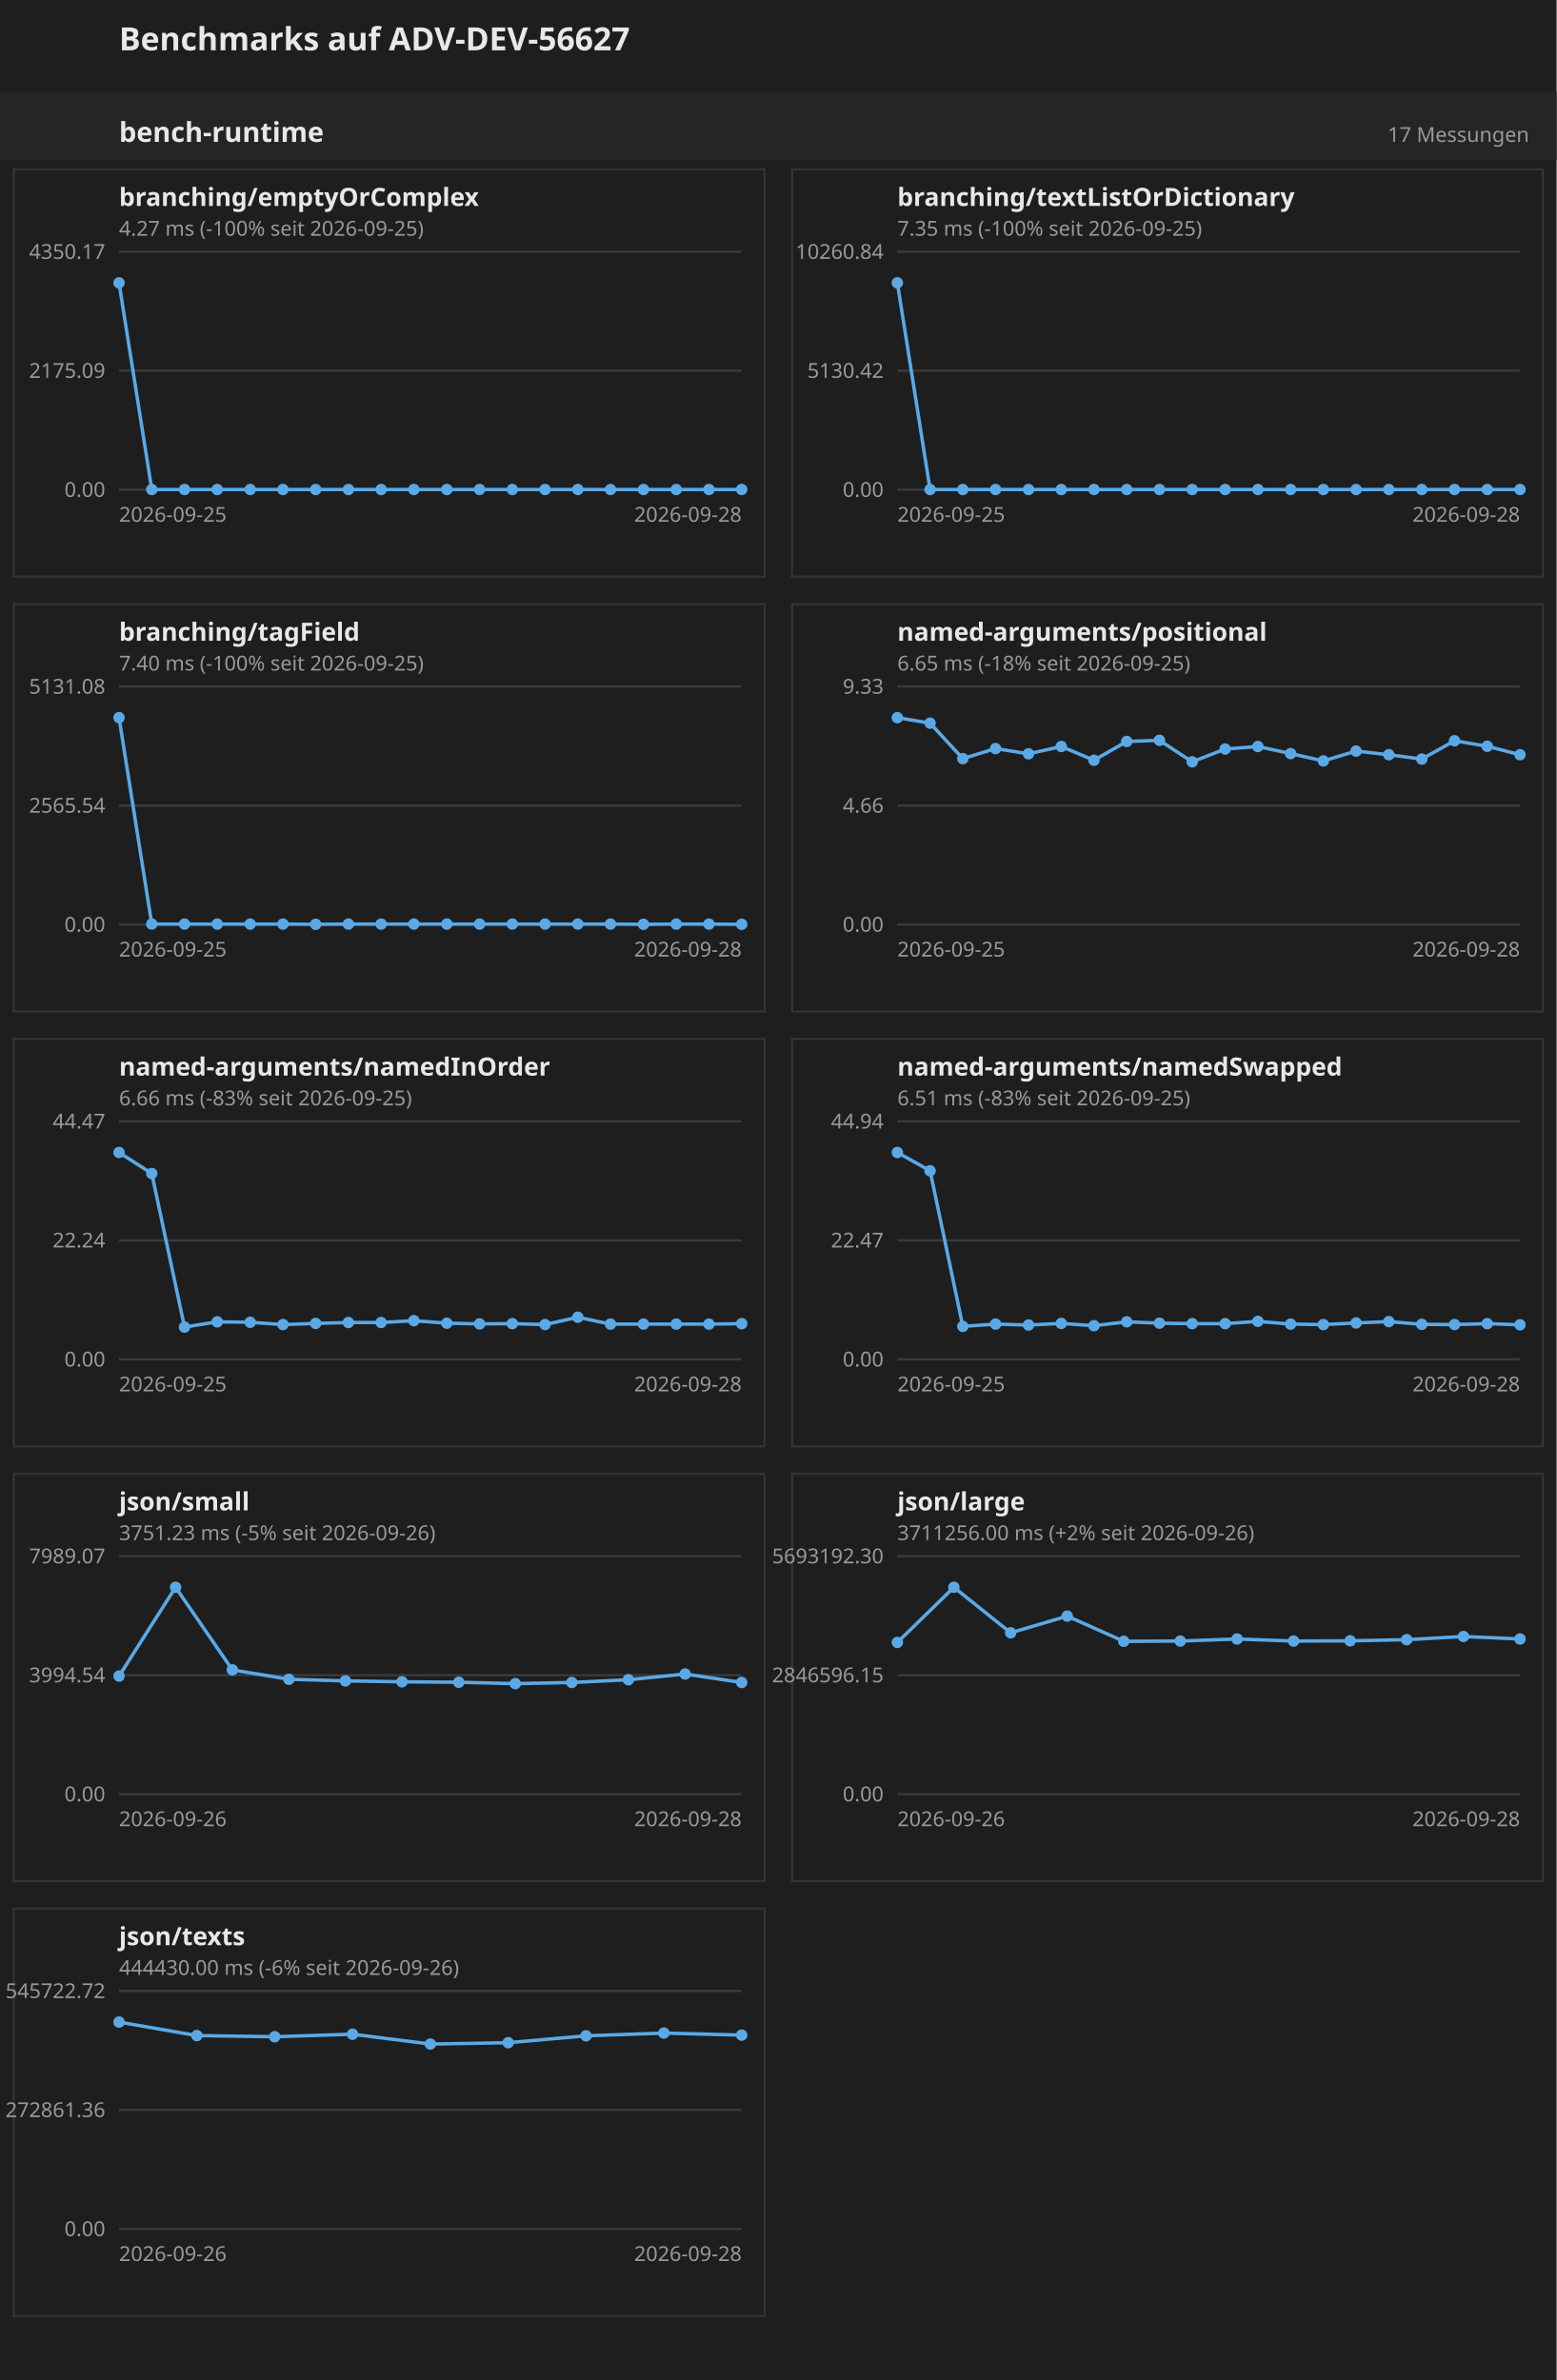
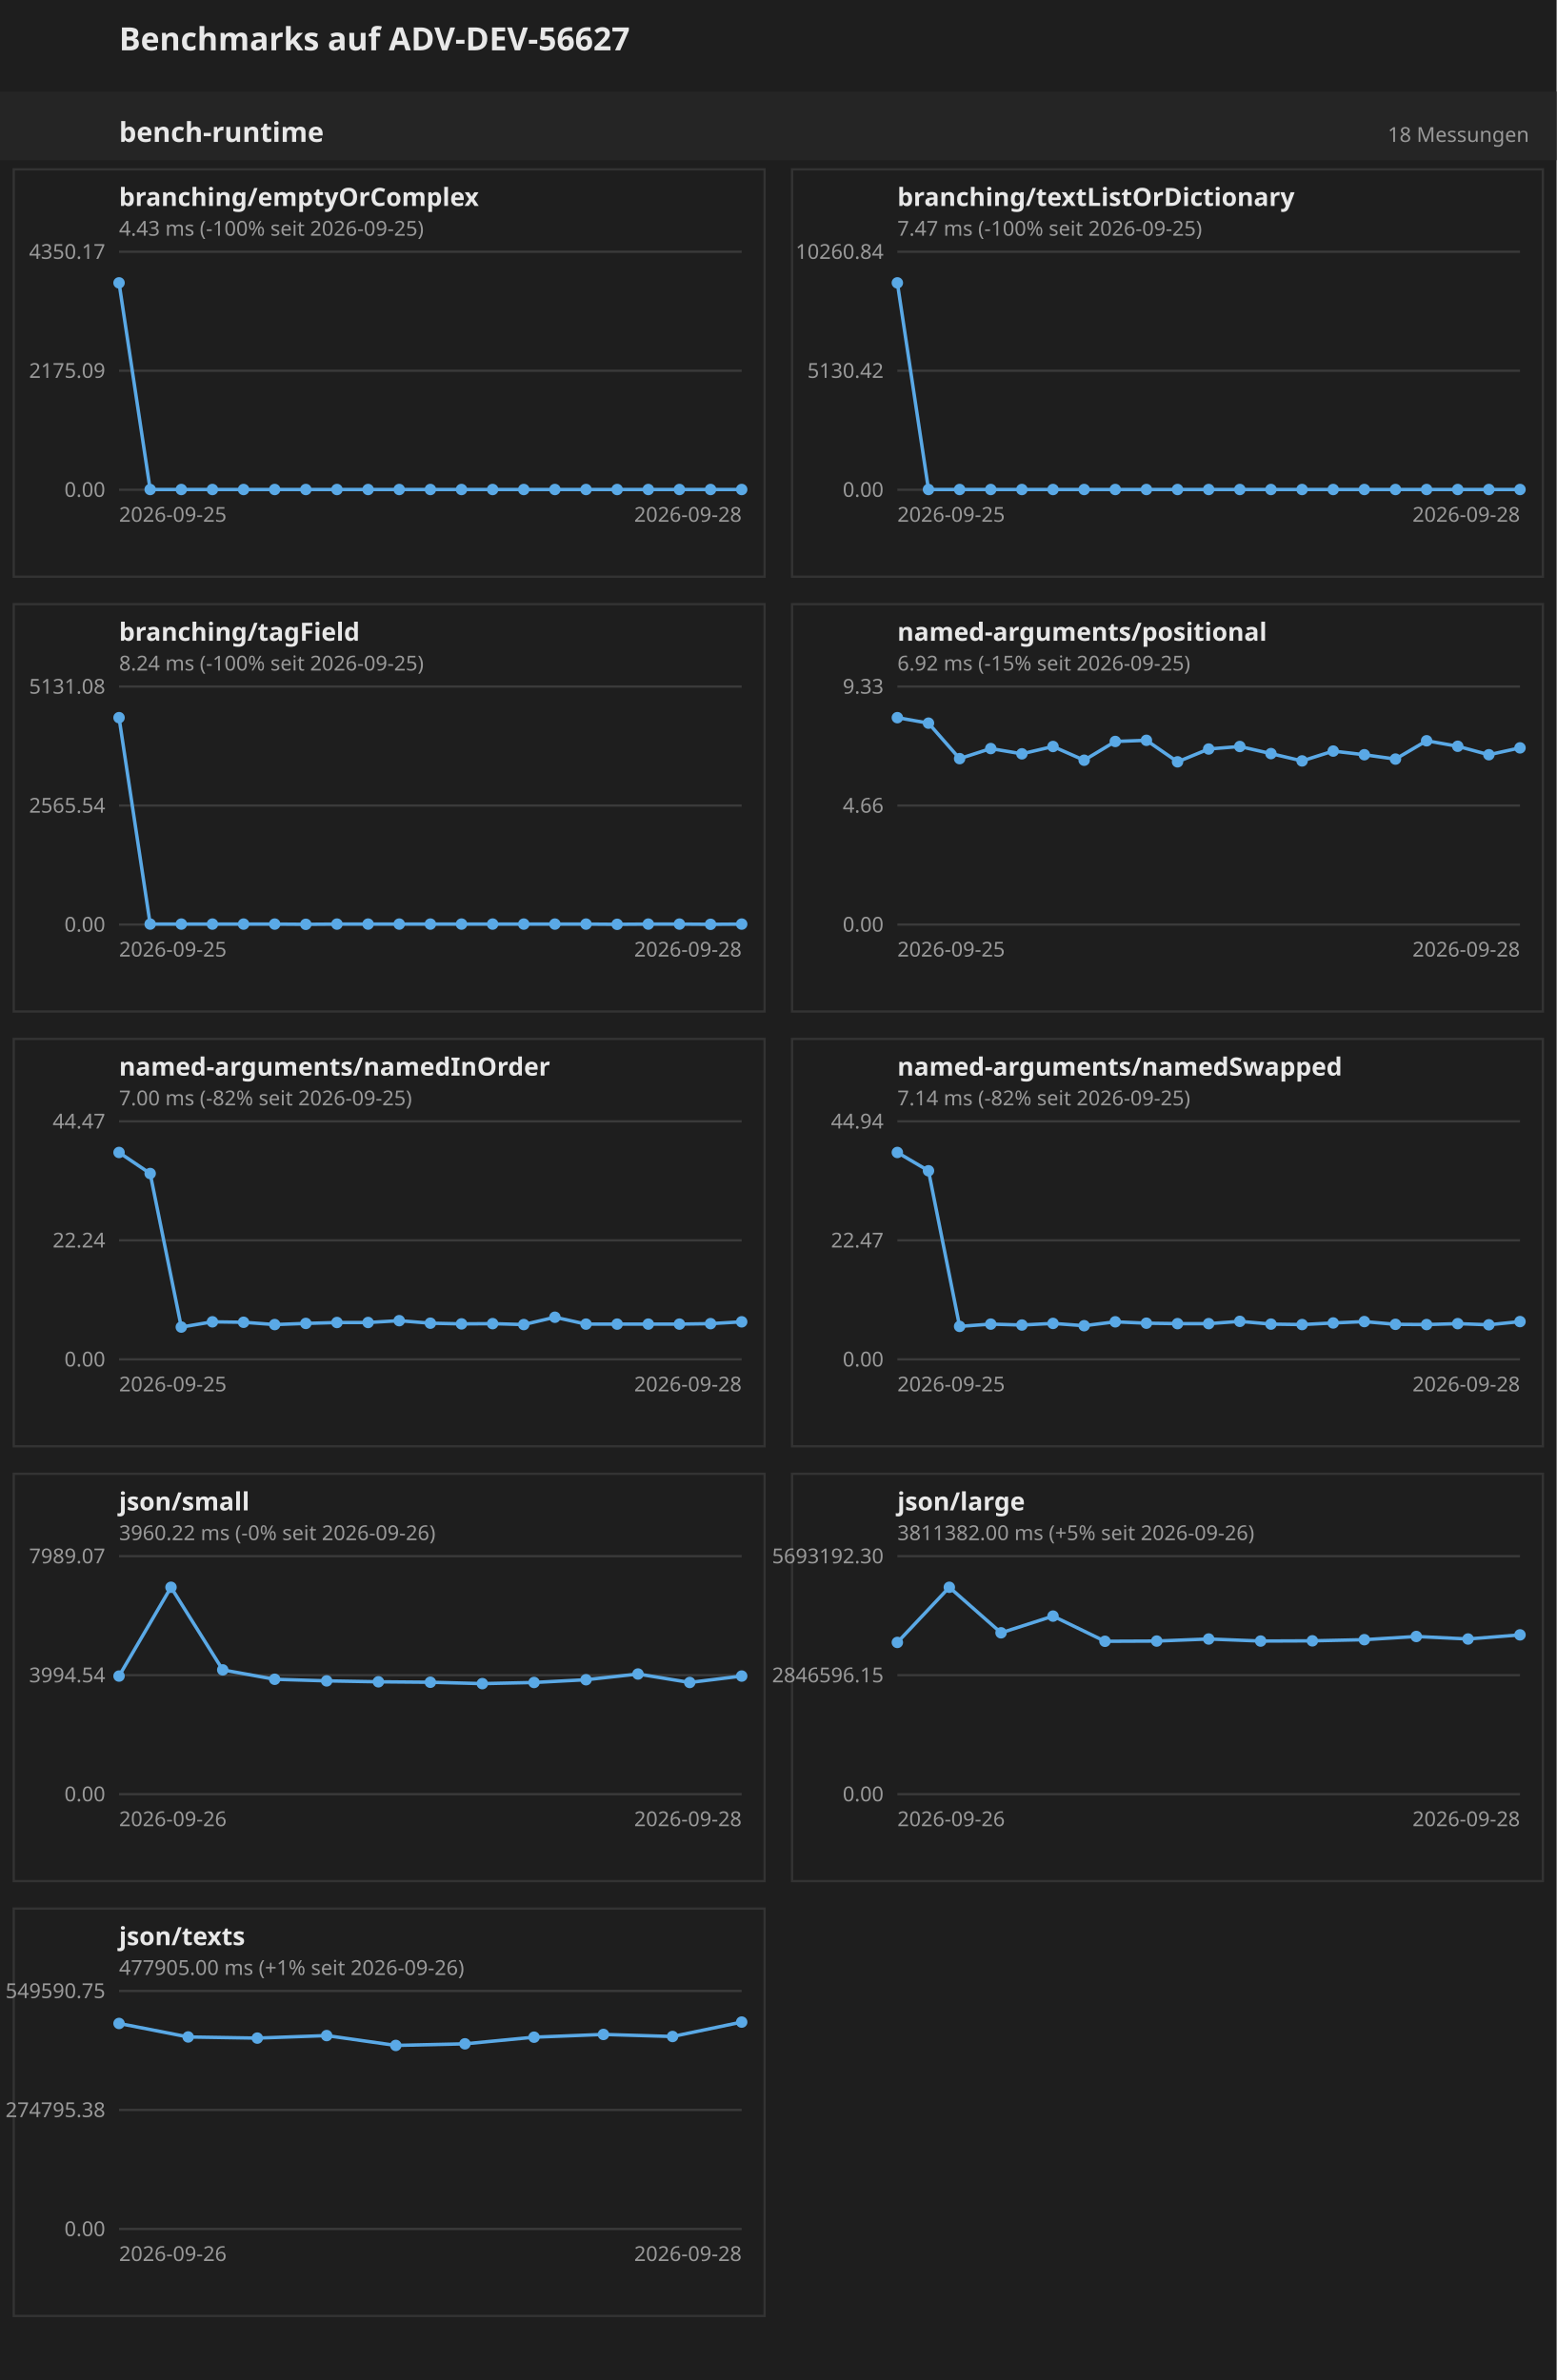
<svg xmlns="http://www.w3.org/2000/svg" width="680" height="1040" font-family="sans-serif">
  <rect width="680" height="1040" fill="#1e1e1e" />
  <text x="52" y="22" font-size="14" font-weight="bold" fill="#e8e8e8">Benchmarks auf ADV-DEV-56627</text>
  <g transform="translate(0 40)">
    <rect x="0" y="0" width="680" height="30" fill="#252525" />
    <text x="52" y="22" font-size="12" font-weight="bold" fill="#e8e8e8">bench-runtime</text>
-     <text x="668" y="22" text-anchor="end" font-size="9" fill="#999">17 Messungen</text>
+     <text x="668" y="22" text-anchor="end" font-size="9" fill="#999">18 Messungen</text>
    <g transform="translate(0 30)">
      <g transform="translate(0 0)">
        <rect x="6" y="4" width="328" height="178" fill="none" stroke="#333" />
        <text x="52" y="20" font-size="11" font-weight="bold" fill="#e8e8e8">branching/emptyOrComplex</text>
-         <text x="52" y="33" font-size="9" fill="#999">4.27 ms (-100% seit 2026-09-25)</text>
+         <text x="52" y="33" font-size="9" fill="#999">4.43 ms (-100% seit 2026-09-25)</text>
        <line x1="52" y1="144.0" x2="324" y2="144.0" stroke="#3a3a3a" />
        <text x="46" y="144.0" text-anchor="end" dominant-baseline="middle" font-size="9" fill="#999">0.00</text>
        <line x1="52" y1="92.0" x2="324" y2="92.0" stroke="#3a3a3a" />
        <text x="46" y="92.0" text-anchor="end" dominant-baseline="middle" font-size="9" fill="#999">2175.09</text>
        <line x1="52" y1="40.0" x2="324" y2="40.0" stroke="#3a3a3a" />
        <text x="46" y="40.0" text-anchor="end" dominant-baseline="middle" font-size="9" fill="#999">4350.17</text>
        <text x="52" y="158" font-size="9" fill="#999">2026-09-25</text>
        <text x="324" y="158" text-anchor="end" font-size="9" fill="#999">2026-09-28</text>
-         <polyline fill="none" stroke="#5aa9e6" stroke-width="1.5" points="52.0,53.6 66.3,143.9 80.6,143.9 94.9,143.9 109.3,143.9 123.6,143.9 137.9,143.9 152.2,143.9 166.5,143.9 180.8,143.9 195.2,143.9 209.5,143.9 223.8,143.9 238.1,143.9 252.4,143.9 266.7,143.9 281.1,143.9 295.4,143.9 309.7,143.9 324.0,143.9" />
-         <circle cx="52.0" cy="53.6" r="2.5" fill="#5aa9e6" />
-         <circle cx="66.3" cy="143.9" r="2.5" fill="#5aa9e6" />
-         <circle cx="80.6" cy="143.9" r="2.5" fill="#5aa9e6" />
-         <circle cx="94.9" cy="143.9" r="2.5" fill="#5aa9e6" />
-         <circle cx="109.3" cy="143.9" r="2.5" fill="#5aa9e6" />
-         <circle cx="123.6" cy="143.9" r="2.5" fill="#5aa9e6" />
-         <circle cx="137.9" cy="143.9" r="2.5" fill="#5aa9e6" />
-         <circle cx="152.2" cy="143.9" r="2.5" fill="#5aa9e6" />
-         <circle cx="166.5" cy="143.9" r="2.5" fill="#5aa9e6" />
-         <circle cx="180.8" cy="143.9" r="2.5" fill="#5aa9e6" />
-         <circle cx="195.2" cy="143.9" r="2.5" fill="#5aa9e6" />
-         <circle cx="209.5" cy="143.9" r="2.5" fill="#5aa9e6" />
-         <circle cx="223.8" cy="143.9" r="2.5" fill="#5aa9e6" />
-         <circle cx="238.1" cy="143.9" r="2.5" fill="#5aa9e6" />
-         <circle cx="252.4" cy="143.9" r="2.5" fill="#5aa9e6" />
-         <circle cx="266.7" cy="143.9" r="2.5" fill="#5aa9e6" />
-         <circle cx="281.1" cy="143.9" r="2.5" fill="#5aa9e6" />
-         <circle cx="295.4" cy="143.9" r="2.5" fill="#5aa9e6" />
-         <circle cx="309.7" cy="143.9" r="2.5" fill="#5aa9e6" />
+         <polyline fill="none" stroke="#5aa9e6" stroke-width="1.5" points="52.0,53.6 65.6,143.9 79.2,143.9 92.8,143.9 106.4,143.9 120.0,143.9 133.6,143.9 147.2,143.9 160.8,143.9 174.4,143.9 188.0,143.9 201.6,143.9 215.2,143.9 228.8,143.9 242.4,143.9 256.0,143.9 269.6,143.9 283.2,143.9 296.8,143.9 310.4,143.9 324.0,143.9" />
+         <circle cx="52.0" cy="53.6" r="2.5" fill="#5aa9e6" />
+         <circle cx="65.6" cy="143.9" r="2.5" fill="#5aa9e6" />
+         <circle cx="79.2" cy="143.9" r="2.5" fill="#5aa9e6" />
+         <circle cx="92.8" cy="143.9" r="2.5" fill="#5aa9e6" />
+         <circle cx="106.4" cy="143.9" r="2.5" fill="#5aa9e6" />
+         <circle cx="120.0" cy="143.9" r="2.5" fill="#5aa9e6" />
+         <circle cx="133.6" cy="143.9" r="2.5" fill="#5aa9e6" />
+         <circle cx="147.2" cy="143.9" r="2.5" fill="#5aa9e6" />
+         <circle cx="160.8" cy="143.9" r="2.5" fill="#5aa9e6" />
+         <circle cx="174.4" cy="143.9" r="2.5" fill="#5aa9e6" />
+         <circle cx="188.0" cy="143.9" r="2.5" fill="#5aa9e6" />
+         <circle cx="201.6" cy="143.9" r="2.5" fill="#5aa9e6" />
+         <circle cx="215.2" cy="143.9" r="2.5" fill="#5aa9e6" />
+         <circle cx="228.8" cy="143.9" r="2.5" fill="#5aa9e6" />
+         <circle cx="242.4" cy="143.9" r="2.5" fill="#5aa9e6" />
+         <circle cx="256.0" cy="143.9" r="2.5" fill="#5aa9e6" />
+         <circle cx="269.6" cy="143.9" r="2.5" fill="#5aa9e6" />
+         <circle cx="283.2" cy="143.9" r="2.5" fill="#5aa9e6" />
+         <circle cx="296.8" cy="143.9" r="2.5" fill="#5aa9e6" />
+         <circle cx="310.4" cy="143.9" r="2.5" fill="#5aa9e6" />
        <circle cx="324.0" cy="143.9" r="2.5" fill="#5aa9e6" />
      </g>
      <g transform="translate(340 0)">
        <rect x="6" y="4" width="328" height="178" fill="none" stroke="#333" />
        <text x="52" y="20" font-size="11" font-weight="bold" fill="#e8e8e8">branching/textListOrDictionary</text>
-         <text x="52" y="33" font-size="9" fill="#999">7.35 ms (-100% seit 2026-09-25)</text>
+         <text x="52" y="33" font-size="9" fill="#999">7.47 ms (-100% seit 2026-09-25)</text>
        <line x1="52" y1="144.0" x2="324" y2="144.0" stroke="#3a3a3a" />
        <text x="46" y="144.0" text-anchor="end" dominant-baseline="middle" font-size="9" fill="#999">0.00</text>
        <line x1="52" y1="92.0" x2="324" y2="92.0" stroke="#3a3a3a" />
        <text x="46" y="92.0" text-anchor="end" dominant-baseline="middle" font-size="9" fill="#999">5130.42</text>
        <line x1="52" y1="40.0" x2="324" y2="40.0" stroke="#3a3a3a" />
        <text x="46" y="40.0" text-anchor="end" dominant-baseline="middle" font-size="9" fill="#999">10260.84</text>
        <text x="52" y="158" font-size="9" fill="#999">2026-09-25</text>
        <text x="324" y="158" text-anchor="end" font-size="9" fill="#999">2026-09-28</text>
-         <polyline fill="none" stroke="#5aa9e6" stroke-width="1.5" points="52.0,53.6 66.3,143.9 80.6,143.9 94.9,143.9 109.3,143.9 123.6,143.9 137.9,143.9 152.2,143.9 166.5,143.9 180.8,143.9 195.2,143.9 209.5,143.9 223.8,143.9 238.1,143.9 252.4,143.9 266.7,143.9 281.1,143.9 295.4,143.9 309.7,143.9 324.0,143.9" />
-         <circle cx="52.0" cy="53.6" r="2.5" fill="#5aa9e6" />
-         <circle cx="66.3" cy="143.9" r="2.5" fill="#5aa9e6" />
-         <circle cx="80.6" cy="143.9" r="2.5" fill="#5aa9e6" />
-         <circle cx="94.9" cy="143.9" r="2.5" fill="#5aa9e6" />
-         <circle cx="109.3" cy="143.9" r="2.5" fill="#5aa9e6" />
-         <circle cx="123.6" cy="143.9" r="2.5" fill="#5aa9e6" />
-         <circle cx="137.9" cy="143.9" r="2.5" fill="#5aa9e6" />
-         <circle cx="152.2" cy="143.9" r="2.5" fill="#5aa9e6" />
-         <circle cx="166.5" cy="143.9" r="2.5" fill="#5aa9e6" />
-         <circle cx="180.8" cy="143.9" r="2.5" fill="#5aa9e6" />
-         <circle cx="195.2" cy="143.9" r="2.5" fill="#5aa9e6" />
-         <circle cx="209.5" cy="143.9" r="2.5" fill="#5aa9e6" />
-         <circle cx="223.8" cy="143.9" r="2.5" fill="#5aa9e6" />
-         <circle cx="238.1" cy="143.9" r="2.5" fill="#5aa9e6" />
-         <circle cx="252.4" cy="143.9" r="2.5" fill="#5aa9e6" />
-         <circle cx="266.7" cy="143.9" r="2.5" fill="#5aa9e6" />
-         <circle cx="281.1" cy="143.9" r="2.5" fill="#5aa9e6" />
-         <circle cx="295.4" cy="143.9" r="2.5" fill="#5aa9e6" />
-         <circle cx="309.7" cy="143.9" r="2.5" fill="#5aa9e6" />
+         <polyline fill="none" stroke="#5aa9e6" stroke-width="1.5" points="52.0,53.6 65.6,143.9 79.2,143.9 92.8,143.9 106.4,143.9 120.0,143.9 133.6,143.9 147.2,143.9 160.8,143.9 174.4,143.9 188.0,143.9 201.6,143.9 215.2,143.9 228.8,143.9 242.4,143.9 256.0,143.9 269.6,143.9 283.2,143.9 296.8,143.9 310.4,143.9 324.0,143.9" />
+         <circle cx="52.0" cy="53.6" r="2.5" fill="#5aa9e6" />
+         <circle cx="65.6" cy="143.9" r="2.5" fill="#5aa9e6" />
+         <circle cx="79.2" cy="143.9" r="2.5" fill="#5aa9e6" />
+         <circle cx="92.8" cy="143.9" r="2.5" fill="#5aa9e6" />
+         <circle cx="106.4" cy="143.9" r="2.5" fill="#5aa9e6" />
+         <circle cx="120.0" cy="143.9" r="2.5" fill="#5aa9e6" />
+         <circle cx="133.6" cy="143.9" r="2.5" fill="#5aa9e6" />
+         <circle cx="147.2" cy="143.9" r="2.5" fill="#5aa9e6" />
+         <circle cx="160.8" cy="143.9" r="2.5" fill="#5aa9e6" />
+         <circle cx="174.4" cy="143.9" r="2.5" fill="#5aa9e6" />
+         <circle cx="188.0" cy="143.9" r="2.5" fill="#5aa9e6" />
+         <circle cx="201.6" cy="143.9" r="2.5" fill="#5aa9e6" />
+         <circle cx="215.2" cy="143.9" r="2.5" fill="#5aa9e6" />
+         <circle cx="228.8" cy="143.9" r="2.5" fill="#5aa9e6" />
+         <circle cx="242.4" cy="143.9" r="2.5" fill="#5aa9e6" />
+         <circle cx="256.0" cy="143.9" r="2.5" fill="#5aa9e6" />
+         <circle cx="269.6" cy="143.9" r="2.5" fill="#5aa9e6" />
+         <circle cx="283.2" cy="143.9" r="2.5" fill="#5aa9e6" />
+         <circle cx="296.8" cy="143.9" r="2.5" fill="#5aa9e6" />
+         <circle cx="310.4" cy="143.9" r="2.5" fill="#5aa9e6" />
        <circle cx="324.0" cy="143.9" r="2.5" fill="#5aa9e6" />
      </g>
      <g transform="translate(0 190)">
        <rect x="6" y="4" width="328" height="178" fill="none" stroke="#333" />
        <text x="52" y="20" font-size="11" font-weight="bold" fill="#e8e8e8">branching/tagField</text>
-         <text x="52" y="33" font-size="9" fill="#999">7.40 ms (-100% seit 2026-09-25)</text>
+         <text x="52" y="33" font-size="9" fill="#999">8.24 ms (-100% seit 2026-09-25)</text>
        <line x1="52" y1="144.0" x2="324" y2="144.0" stroke="#3a3a3a" />
        <text x="46" y="144.0" text-anchor="end" dominant-baseline="middle" font-size="9" fill="#999">0.00</text>
        <line x1="52" y1="92.0" x2="324" y2="92.0" stroke="#3a3a3a" />
        <text x="46" y="92.0" text-anchor="end" dominant-baseline="middle" font-size="9" fill="#999">2565.54</text>
        <line x1="52" y1="40.0" x2="324" y2="40.0" stroke="#3a3a3a" />
        <text x="46" y="40.0" text-anchor="end" dominant-baseline="middle" font-size="9" fill="#999">5131.08</text>
        <text x="52" y="158" font-size="9" fill="#999">2026-09-25</text>
        <text x="324" y="158" text-anchor="end" font-size="9" fill="#999">2026-09-28</text>
-         <polyline fill="none" stroke="#5aa9e6" stroke-width="1.5" points="52.0,53.6 66.3,143.8 80.6,143.8 94.9,143.8 109.3,143.8 123.6,143.8 137.9,143.9 152.2,143.8 166.5,143.8 180.8,143.8 195.2,143.8 209.5,143.8 223.8,143.8 238.1,143.8 252.4,143.8 266.7,143.8 281.1,143.9 295.4,143.8 309.7,143.8 324.0,143.9" />
-         <circle cx="52.0" cy="53.6" r="2.5" fill="#5aa9e6" />
-         <circle cx="66.3" cy="143.8" r="2.5" fill="#5aa9e6" />
-         <circle cx="80.6" cy="143.8" r="2.5" fill="#5aa9e6" />
-         <circle cx="94.9" cy="143.8" r="2.5" fill="#5aa9e6" />
-         <circle cx="109.3" cy="143.8" r="2.5" fill="#5aa9e6" />
-         <circle cx="123.6" cy="143.8" r="2.5" fill="#5aa9e6" />
-         <circle cx="137.9" cy="143.9" r="2.5" fill="#5aa9e6" />
-         <circle cx="152.2" cy="143.8" r="2.5" fill="#5aa9e6" />
-         <circle cx="166.5" cy="143.8" r="2.5" fill="#5aa9e6" />
-         <circle cx="180.8" cy="143.8" r="2.5" fill="#5aa9e6" />
-         <circle cx="195.2" cy="143.8" r="2.5" fill="#5aa9e6" />
-         <circle cx="209.5" cy="143.8" r="2.5" fill="#5aa9e6" />
-         <circle cx="223.8" cy="143.8" r="2.5" fill="#5aa9e6" />
-         <circle cx="238.1" cy="143.8" r="2.5" fill="#5aa9e6" />
-         <circle cx="252.4" cy="143.8" r="2.5" fill="#5aa9e6" />
-         <circle cx="266.7" cy="143.8" r="2.5" fill="#5aa9e6" />
-         <circle cx="281.1" cy="143.9" r="2.5" fill="#5aa9e6" />
-         <circle cx="295.4" cy="143.8" r="2.5" fill="#5aa9e6" />
-         <circle cx="309.7" cy="143.8" r="2.5" fill="#5aa9e6" />
-         <circle cx="324.0" cy="143.9" r="2.5" fill="#5aa9e6" />
+         <polyline fill="none" stroke="#5aa9e6" stroke-width="1.5" points="52.0,53.6 65.6,143.8 79.2,143.8 92.8,143.8 106.4,143.8 120.0,143.8 133.6,143.9 147.2,143.8 160.8,143.8 174.4,143.8 188.0,143.8 201.6,143.8 215.2,143.8 228.8,143.8 242.4,143.8 256.0,143.8 269.6,143.9 283.2,143.8 296.8,143.8 310.4,143.9 324.0,143.8" />
+         <circle cx="52.0" cy="53.6" r="2.5" fill="#5aa9e6" />
+         <circle cx="65.6" cy="143.8" r="2.5" fill="#5aa9e6" />
+         <circle cx="79.2" cy="143.8" r="2.5" fill="#5aa9e6" />
+         <circle cx="92.8" cy="143.8" r="2.5" fill="#5aa9e6" />
+         <circle cx="106.4" cy="143.8" r="2.5" fill="#5aa9e6" />
+         <circle cx="120.0" cy="143.8" r="2.5" fill="#5aa9e6" />
+         <circle cx="133.6" cy="143.9" r="2.5" fill="#5aa9e6" />
+         <circle cx="147.2" cy="143.8" r="2.5" fill="#5aa9e6" />
+         <circle cx="160.8" cy="143.8" r="2.5" fill="#5aa9e6" />
+         <circle cx="174.4" cy="143.8" r="2.5" fill="#5aa9e6" />
+         <circle cx="188.0" cy="143.8" r="2.5" fill="#5aa9e6" />
+         <circle cx="201.6" cy="143.8" r="2.5" fill="#5aa9e6" />
+         <circle cx="215.2" cy="143.8" r="2.5" fill="#5aa9e6" />
+         <circle cx="228.8" cy="143.8" r="2.5" fill="#5aa9e6" />
+         <circle cx="242.4" cy="143.8" r="2.5" fill="#5aa9e6" />
+         <circle cx="256.0" cy="143.8" r="2.5" fill="#5aa9e6" />
+         <circle cx="269.6" cy="143.9" r="2.5" fill="#5aa9e6" />
+         <circle cx="283.2" cy="143.8" r="2.5" fill="#5aa9e6" />
+         <circle cx="296.8" cy="143.8" r="2.5" fill="#5aa9e6" />
+         <circle cx="310.4" cy="143.9" r="2.5" fill="#5aa9e6" />
+         <circle cx="324.0" cy="143.8" r="2.5" fill="#5aa9e6" />
      </g>
      <g transform="translate(340 190)">
        <rect x="6" y="4" width="328" height="178" fill="none" stroke="#333" />
        <text x="52" y="20" font-size="11" font-weight="bold" fill="#e8e8e8">named-arguments/positional</text>
-         <text x="52" y="33" font-size="9" fill="#999">6.65 ms (-18% seit 2026-09-25)</text>
+         <text x="52" y="33" font-size="9" fill="#999">6.92 ms (-15% seit 2026-09-25)</text>
        <line x1="52" y1="144.0" x2="324" y2="144.0" stroke="#3a3a3a" />
        <text x="46" y="144.0" text-anchor="end" dominant-baseline="middle" font-size="9" fill="#999">0.00</text>
        <line x1="52" y1="92.0" x2="324" y2="92.0" stroke="#3a3a3a" />
        <text x="46" y="92.0" text-anchor="end" dominant-baseline="middle" font-size="9" fill="#999">4.66</text>
        <line x1="52" y1="40.0" x2="324" y2="40.0" stroke="#3a3a3a" />
        <text x="46" y="40.0" text-anchor="end" dominant-baseline="middle" font-size="9" fill="#999">9.33</text>
        <text x="52" y="158" font-size="9" fill="#999">2026-09-25</text>
        <text x="324" y="158" text-anchor="end" font-size="9" fill="#999">2026-09-28</text>
-         <polyline fill="none" stroke="#5aa9e6" stroke-width="1.5" points="52.0,53.6 66.3,56.0 80.6,71.5 94.9,67.1 109.3,69.4 123.6,66.2 137.9,72.2 152.2,64.0 166.5,63.5 180.8,72.9 195.2,67.3 209.5,66.2 223.8,69.3 238.1,72.5 252.4,68.2 266.7,69.8 281.1,71.7 295.4,63.7 309.7,66.1 324.0,69.8" />
-         <circle cx="52.0" cy="53.6" r="2.5" fill="#5aa9e6" />
-         <circle cx="66.3" cy="56.0" r="2.5" fill="#5aa9e6" />
-         <circle cx="80.6" cy="71.5" r="2.5" fill="#5aa9e6" />
-         <circle cx="94.9" cy="67.1" r="2.5" fill="#5aa9e6" />
-         <circle cx="109.3" cy="69.4" r="2.5" fill="#5aa9e6" />
-         <circle cx="123.6" cy="66.2" r="2.5" fill="#5aa9e6" />
-         <circle cx="137.9" cy="72.2" r="2.5" fill="#5aa9e6" />
-         <circle cx="152.2" cy="64.0" r="2.5" fill="#5aa9e6" />
-         <circle cx="166.5" cy="63.5" r="2.5" fill="#5aa9e6" />
-         <circle cx="180.8" cy="72.9" r="2.5" fill="#5aa9e6" />
-         <circle cx="195.2" cy="67.3" r="2.5" fill="#5aa9e6" />
-         <circle cx="209.5" cy="66.2" r="2.5" fill="#5aa9e6" />
-         <circle cx="223.8" cy="69.3" r="2.5" fill="#5aa9e6" />
-         <circle cx="238.1" cy="72.5" r="2.5" fill="#5aa9e6" />
-         <circle cx="252.4" cy="68.2" r="2.5" fill="#5aa9e6" />
-         <circle cx="266.7" cy="69.8" r="2.5" fill="#5aa9e6" />
-         <circle cx="281.1" cy="71.7" r="2.5" fill="#5aa9e6" />
-         <circle cx="295.4" cy="63.7" r="2.5" fill="#5aa9e6" />
-         <circle cx="309.7" cy="66.1" r="2.5" fill="#5aa9e6" />
-         <circle cx="324.0" cy="69.8" r="2.5" fill="#5aa9e6" />
+         <polyline fill="none" stroke="#5aa9e6" stroke-width="1.5" points="52.0,53.6 65.6,56.0 79.2,71.5 92.8,67.1 106.4,69.4 120.0,66.2 133.6,72.2 147.2,64.0 160.8,63.5 174.4,72.9 188.0,67.3 201.6,66.2 215.2,69.3 228.8,72.5 242.4,68.2 256.0,69.8 269.6,71.7 283.2,63.7 296.8,66.1 310.4,69.8 324.0,66.8" />
+         <circle cx="52.0" cy="53.6" r="2.5" fill="#5aa9e6" />
+         <circle cx="65.6" cy="56.0" r="2.5" fill="#5aa9e6" />
+         <circle cx="79.2" cy="71.5" r="2.5" fill="#5aa9e6" />
+         <circle cx="92.8" cy="67.1" r="2.5" fill="#5aa9e6" />
+         <circle cx="106.4" cy="69.4" r="2.5" fill="#5aa9e6" />
+         <circle cx="120.0" cy="66.2" r="2.5" fill="#5aa9e6" />
+         <circle cx="133.6" cy="72.2" r="2.5" fill="#5aa9e6" />
+         <circle cx="147.2" cy="64.0" r="2.5" fill="#5aa9e6" />
+         <circle cx="160.8" cy="63.5" r="2.5" fill="#5aa9e6" />
+         <circle cx="174.4" cy="72.9" r="2.5" fill="#5aa9e6" />
+         <circle cx="188.0" cy="67.3" r="2.5" fill="#5aa9e6" />
+         <circle cx="201.6" cy="66.2" r="2.5" fill="#5aa9e6" />
+         <circle cx="215.2" cy="69.3" r="2.5" fill="#5aa9e6" />
+         <circle cx="228.8" cy="72.5" r="2.5" fill="#5aa9e6" />
+         <circle cx="242.4" cy="68.2" r="2.5" fill="#5aa9e6" />
+         <circle cx="256.0" cy="69.8" r="2.5" fill="#5aa9e6" />
+         <circle cx="269.6" cy="71.7" r="2.5" fill="#5aa9e6" />
+         <circle cx="283.2" cy="63.7" r="2.5" fill="#5aa9e6" />
+         <circle cx="296.8" cy="66.1" r="2.5" fill="#5aa9e6" />
+         <circle cx="310.4" cy="69.8" r="2.5" fill="#5aa9e6" />
+         <circle cx="324.0" cy="66.8" r="2.5" fill="#5aa9e6" />
      </g>
      <g transform="translate(0 380)">
        <rect x="6" y="4" width="328" height="178" fill="none" stroke="#333" />
        <text x="52" y="20" font-size="11" font-weight="bold" fill="#e8e8e8">named-arguments/namedInOrder</text>
-         <text x="52" y="33" font-size="9" fill="#999">6.66 ms (-83% seit 2026-09-25)</text>
+         <text x="52" y="33" font-size="9" fill="#999">7.00 ms (-82% seit 2026-09-25)</text>
        <line x1="52" y1="144.0" x2="324" y2="144.0" stroke="#3a3a3a" />
        <text x="46" y="144.0" text-anchor="end" dominant-baseline="middle" font-size="9" fill="#999">0.00</text>
        <line x1="52" y1="92.0" x2="324" y2="92.0" stroke="#3a3a3a" />
        <text x="46" y="92.0" text-anchor="end" dominant-baseline="middle" font-size="9" fill="#999">22.24</text>
        <line x1="52" y1="40.0" x2="324" y2="40.0" stroke="#3a3a3a" />
        <text x="46" y="40.0" text-anchor="end" dominant-baseline="middle" font-size="9" fill="#999">44.47</text>
        <text x="52" y="158" font-size="9" fill="#999">2026-09-25</text>
        <text x="324" y="158" text-anchor="end" font-size="9" fill="#999">2026-09-28</text>
-         <polyline fill="none" stroke="#5aa9e6" stroke-width="1.5" points="52.0,53.6 66.3,62.8 80.6,129.9 94.9,127.6 109.3,127.8 123.6,128.8 137.9,128.3 152.2,127.9 166.5,127.9 180.8,127.1 195.2,128.2 209.5,128.5 223.8,128.4 238.1,128.8 252.4,125.6 266.7,128.6 281.1,128.6 295.4,128.6 309.7,128.6 324.0,128.4" />
-         <circle cx="52.0" cy="53.6" r="2.5" fill="#5aa9e6" />
-         <circle cx="66.3" cy="62.8" r="2.5" fill="#5aa9e6" />
-         <circle cx="80.6" cy="129.9" r="2.5" fill="#5aa9e6" />
-         <circle cx="94.9" cy="127.6" r="2.5" fill="#5aa9e6" />
-         <circle cx="109.3" cy="127.8" r="2.5" fill="#5aa9e6" />
-         <circle cx="123.6" cy="128.8" r="2.5" fill="#5aa9e6" />
-         <circle cx="137.9" cy="128.3" r="2.5" fill="#5aa9e6" />
-         <circle cx="152.2" cy="127.9" r="2.5" fill="#5aa9e6" />
-         <circle cx="166.5" cy="127.9" r="2.5" fill="#5aa9e6" />
-         <circle cx="180.8" cy="127.1" r="2.5" fill="#5aa9e6" />
-         <circle cx="195.2" cy="128.2" r="2.5" fill="#5aa9e6" />
-         <circle cx="209.5" cy="128.5" r="2.5" fill="#5aa9e6" />
-         <circle cx="223.8" cy="128.4" r="2.5" fill="#5aa9e6" />
-         <circle cx="238.1" cy="128.8" r="2.5" fill="#5aa9e6" />
-         <circle cx="252.4" cy="125.6" r="2.5" fill="#5aa9e6" />
-         <circle cx="266.7" cy="128.6" r="2.5" fill="#5aa9e6" />
-         <circle cx="281.1" cy="128.6" r="2.5" fill="#5aa9e6" />
-         <circle cx="295.4" cy="128.6" r="2.5" fill="#5aa9e6" />
-         <circle cx="309.7" cy="128.6" r="2.5" fill="#5aa9e6" />
-         <circle cx="324.0" cy="128.4" r="2.5" fill="#5aa9e6" />
+         <polyline fill="none" stroke="#5aa9e6" stroke-width="1.5" points="52.0,53.6 65.6,62.8 79.2,129.9 92.8,127.6 106.4,127.8 120.0,128.8 133.6,128.3 147.2,127.9 160.8,127.9 174.4,127.1 188.0,128.2 201.6,128.5 215.2,128.4 228.8,128.8 242.4,125.6 256.0,128.6 269.6,128.6 283.2,128.6 296.8,128.6 310.4,128.4 324.0,127.6" />
+         <circle cx="52.0" cy="53.6" r="2.5" fill="#5aa9e6" />
+         <circle cx="65.6" cy="62.8" r="2.5" fill="#5aa9e6" />
+         <circle cx="79.2" cy="129.9" r="2.5" fill="#5aa9e6" />
+         <circle cx="92.8" cy="127.6" r="2.5" fill="#5aa9e6" />
+         <circle cx="106.4" cy="127.8" r="2.5" fill="#5aa9e6" />
+         <circle cx="120.0" cy="128.8" r="2.5" fill="#5aa9e6" />
+         <circle cx="133.6" cy="128.3" r="2.5" fill="#5aa9e6" />
+         <circle cx="147.2" cy="127.9" r="2.5" fill="#5aa9e6" />
+         <circle cx="160.8" cy="127.9" r="2.5" fill="#5aa9e6" />
+         <circle cx="174.4" cy="127.1" r="2.5" fill="#5aa9e6" />
+         <circle cx="188.0" cy="128.2" r="2.5" fill="#5aa9e6" />
+         <circle cx="201.6" cy="128.5" r="2.5" fill="#5aa9e6" />
+         <circle cx="215.2" cy="128.4" r="2.5" fill="#5aa9e6" />
+         <circle cx="228.8" cy="128.8" r="2.5" fill="#5aa9e6" />
+         <circle cx="242.4" cy="125.6" r="2.5" fill="#5aa9e6" />
+         <circle cx="256.0" cy="128.6" r="2.5" fill="#5aa9e6" />
+         <circle cx="269.6" cy="128.6" r="2.5" fill="#5aa9e6" />
+         <circle cx="283.2" cy="128.6" r="2.5" fill="#5aa9e6" />
+         <circle cx="296.8" cy="128.6" r="2.5" fill="#5aa9e6" />
+         <circle cx="310.4" cy="128.4" r="2.5" fill="#5aa9e6" />
+         <circle cx="324.0" cy="127.6" r="2.5" fill="#5aa9e6" />
      </g>
      <g transform="translate(340 380)">
        <rect x="6" y="4" width="328" height="178" fill="none" stroke="#333" />
        <text x="52" y="20" font-size="11" font-weight="bold" fill="#e8e8e8">named-arguments/namedSwapped</text>
-         <text x="52" y="33" font-size="9" fill="#999">6.51 ms (-83% seit 2026-09-25)</text>
+         <text x="52" y="33" font-size="9" fill="#999">7.14 ms (-82% seit 2026-09-25)</text>
        <line x1="52" y1="144.0" x2="324" y2="144.0" stroke="#3a3a3a" />
        <text x="46" y="144.0" text-anchor="end" dominant-baseline="middle" font-size="9" fill="#999">0.00</text>
        <line x1="52" y1="92.0" x2="324" y2="92.0" stroke="#3a3a3a" />
        <text x="46" y="92.0" text-anchor="end" dominant-baseline="middle" font-size="9" fill="#999">22.47</text>
        <line x1="52" y1="40.0" x2="324" y2="40.0" stroke="#3a3a3a" />
        <text x="46" y="40.0" text-anchor="end" dominant-baseline="middle" font-size="9" fill="#999">44.94</text>
        <text x="52" y="158" font-size="9" fill="#999">2026-09-25</text>
        <text x="324" y="158" text-anchor="end" font-size="9" fill="#999">2026-09-28</text>
-         <polyline fill="none" stroke="#5aa9e6" stroke-width="1.5" points="52.0,53.6 66.3,61.6 80.6,129.6 94.9,128.6 109.3,129.0 123.6,128.3 137.9,129.3 152.2,127.6 166.5,128.2 180.8,128.4 195.2,128.4 209.5,127.4 223.8,128.6 238.1,128.8 252.4,128.1 266.7,127.5 281.1,128.7 295.4,128.8 309.7,128.4 324.0,128.9" />
-         <circle cx="52.0" cy="53.6" r="2.5" fill="#5aa9e6" />
-         <circle cx="66.3" cy="61.6" r="2.5" fill="#5aa9e6" />
-         <circle cx="80.6" cy="129.6" r="2.5" fill="#5aa9e6" />
-         <circle cx="94.9" cy="128.6" r="2.5" fill="#5aa9e6" />
-         <circle cx="109.3" cy="129.0" r="2.5" fill="#5aa9e6" />
-         <circle cx="123.6" cy="128.3" r="2.5" fill="#5aa9e6" />
-         <circle cx="137.9" cy="129.3" r="2.5" fill="#5aa9e6" />
-         <circle cx="152.2" cy="127.6" r="2.5" fill="#5aa9e6" />
-         <circle cx="166.5" cy="128.2" r="2.5" fill="#5aa9e6" />
-         <circle cx="180.8" cy="128.4" r="2.5" fill="#5aa9e6" />
-         <circle cx="195.2" cy="128.4" r="2.5" fill="#5aa9e6" />
-         <circle cx="209.5" cy="127.4" r="2.5" fill="#5aa9e6" />
-         <circle cx="223.8" cy="128.6" r="2.5" fill="#5aa9e6" />
-         <circle cx="238.1" cy="128.8" r="2.5" fill="#5aa9e6" />
-         <circle cx="252.4" cy="128.1" r="2.5" fill="#5aa9e6" />
-         <circle cx="266.7" cy="127.5" r="2.5" fill="#5aa9e6" />
-         <circle cx="281.1" cy="128.7" r="2.5" fill="#5aa9e6" />
-         <circle cx="295.4" cy="128.8" r="2.5" fill="#5aa9e6" />
-         <circle cx="309.7" cy="128.4" r="2.5" fill="#5aa9e6" />
-         <circle cx="324.0" cy="128.9" r="2.5" fill="#5aa9e6" />
+         <polyline fill="none" stroke="#5aa9e6" stroke-width="1.5" points="52.0,53.6 65.6,61.6 79.2,129.6 92.8,128.6 106.4,129.0 120.0,128.3 133.6,129.3 147.2,127.6 160.8,128.2 174.4,128.4 188.0,128.4 201.6,127.4 215.2,128.6 228.8,128.8 242.4,128.1 256.0,127.5 269.6,128.7 283.2,128.8 296.8,128.4 310.4,128.9 324.0,127.5" />
+         <circle cx="52.0" cy="53.6" r="2.5" fill="#5aa9e6" />
+         <circle cx="65.6" cy="61.6" r="2.5" fill="#5aa9e6" />
+         <circle cx="79.2" cy="129.6" r="2.5" fill="#5aa9e6" />
+         <circle cx="92.8" cy="128.6" r="2.5" fill="#5aa9e6" />
+         <circle cx="106.4" cy="129.0" r="2.5" fill="#5aa9e6" />
+         <circle cx="120.0" cy="128.3" r="2.5" fill="#5aa9e6" />
+         <circle cx="133.6" cy="129.3" r="2.5" fill="#5aa9e6" />
+         <circle cx="147.2" cy="127.6" r="2.5" fill="#5aa9e6" />
+         <circle cx="160.8" cy="128.2" r="2.5" fill="#5aa9e6" />
+         <circle cx="174.4" cy="128.4" r="2.5" fill="#5aa9e6" />
+         <circle cx="188.0" cy="128.4" r="2.5" fill="#5aa9e6" />
+         <circle cx="201.6" cy="127.4" r="2.5" fill="#5aa9e6" />
+         <circle cx="215.2" cy="128.6" r="2.5" fill="#5aa9e6" />
+         <circle cx="228.8" cy="128.8" r="2.5" fill="#5aa9e6" />
+         <circle cx="242.4" cy="128.1" r="2.5" fill="#5aa9e6" />
+         <circle cx="256.0" cy="127.5" r="2.5" fill="#5aa9e6" />
+         <circle cx="269.6" cy="128.7" r="2.5" fill="#5aa9e6" />
+         <circle cx="283.2" cy="128.8" r="2.5" fill="#5aa9e6" />
+         <circle cx="296.8" cy="128.4" r="2.5" fill="#5aa9e6" />
+         <circle cx="310.4" cy="128.9" r="2.5" fill="#5aa9e6" />
+         <circle cx="324.0" cy="127.5" r="2.5" fill="#5aa9e6" />
      </g>
      <g transform="translate(0 570)">
        <rect x="6" y="4" width="328" height="178" fill="none" stroke="#333" />
        <text x="52" y="20" font-size="11" font-weight="bold" fill="#e8e8e8">json/small</text>
-         <text x="52" y="33" font-size="9" fill="#999">3751.23 ms (-5% seit 2026-09-26)</text>
+         <text x="52" y="33" font-size="9" fill="#999">3960.22 ms (-0% seit 2026-09-26)</text>
        <line x1="52" y1="144.0" x2="324" y2="144.0" stroke="#3a3a3a" />
        <text x="46" y="144.0" text-anchor="end" dominant-baseline="middle" font-size="9" fill="#999">0.00</text>
        <line x1="52" y1="92.0" x2="324" y2="92.0" stroke="#3a3a3a" />
        <text x="46" y="92.0" text-anchor="end" dominant-baseline="middle" font-size="9" fill="#999">3994.54</text>
        <line x1="52" y1="40.0" x2="324" y2="40.0" stroke="#3a3a3a" />
        <text x="46" y="40.0" text-anchor="end" dominant-baseline="middle" font-size="9" fill="#999">7989.07</text>
        <text x="52" y="158" font-size="9" fill="#999">2026-09-26</text>
        <text x="324" y="158" text-anchor="end" font-size="9" fill="#999">2026-09-28</text>
-         <polyline fill="none" stroke="#5aa9e6" stroke-width="1.5" points="52.0,92.4 76.7,53.6 101.5,89.7 126.2,93.8 150.9,94.5 175.6,94.9 200.4,95.1 225.1,95.7 249.8,95.2 274.5,94.0 299.3,91.5 324.0,95.2" />
+         <polyline fill="none" stroke="#5aa9e6" stroke-width="1.5" points="52.0,92.4 74.7,53.6 97.3,89.7 120.0,93.8 142.7,94.5 165.3,94.9 188.0,95.1 210.7,95.7 233.3,95.2 256.0,94.0 278.7,91.5 301.3,95.2 324.0,92.4" />
        <circle cx="52.0" cy="92.4" r="2.5" fill="#5aa9e6" />
-         <circle cx="76.7" cy="53.6" r="2.5" fill="#5aa9e6" />
-         <circle cx="101.5" cy="89.7" r="2.5" fill="#5aa9e6" />
-         <circle cx="126.2" cy="93.8" r="2.5" fill="#5aa9e6" />
-         <circle cx="150.9" cy="94.5" r="2.5" fill="#5aa9e6" />
-         <circle cx="175.6" cy="94.9" r="2.5" fill="#5aa9e6" />
-         <circle cx="200.4" cy="95.1" r="2.5" fill="#5aa9e6" />
-         <circle cx="225.1" cy="95.7" r="2.5" fill="#5aa9e6" />
-         <circle cx="249.8" cy="95.2" r="2.5" fill="#5aa9e6" />
-         <circle cx="274.5" cy="94.0" r="2.5" fill="#5aa9e6" />
-         <circle cx="299.3" cy="91.5" r="2.5" fill="#5aa9e6" />
-         <circle cx="324.0" cy="95.2" r="2.5" fill="#5aa9e6" />
+         <circle cx="74.7" cy="53.6" r="2.5" fill="#5aa9e6" />
+         <circle cx="97.3" cy="89.7" r="2.5" fill="#5aa9e6" />
+         <circle cx="120.0" cy="93.8" r="2.5" fill="#5aa9e6" />
+         <circle cx="142.7" cy="94.5" r="2.5" fill="#5aa9e6" />
+         <circle cx="165.3" cy="94.9" r="2.5" fill="#5aa9e6" />
+         <circle cx="188.0" cy="95.1" r="2.5" fill="#5aa9e6" />
+         <circle cx="210.7" cy="95.7" r="2.5" fill="#5aa9e6" />
+         <circle cx="233.3" cy="95.2" r="2.5" fill="#5aa9e6" />
+         <circle cx="256.0" cy="94.0" r="2.5" fill="#5aa9e6" />
+         <circle cx="278.7" cy="91.5" r="2.5" fill="#5aa9e6" />
+         <circle cx="301.3" cy="95.2" r="2.5" fill="#5aa9e6" />
+         <circle cx="324.0" cy="92.4" r="2.5" fill="#5aa9e6" />
      </g>
      <g transform="translate(340 570)">
        <rect x="6" y="4" width="328" height="178" fill="none" stroke="#333" />
        <text x="52" y="20" font-size="11" font-weight="bold" fill="#e8e8e8">json/large</text>
-         <text x="52" y="33" font-size="9" fill="#999">3711256.00 ms (+2% seit 2026-09-26)</text>
+         <text x="52" y="33" font-size="9" fill="#999">3811382.00 ms (+5% seit 2026-09-26)</text>
        <line x1="52" y1="144.0" x2="324" y2="144.0" stroke="#3a3a3a" />
        <text x="46" y="144.0" text-anchor="end" dominant-baseline="middle" font-size="9" fill="#999">0.00</text>
        <line x1="52" y1="92.0" x2="324" y2="92.0" stroke="#3a3a3a" />
        <text x="46" y="92.0" text-anchor="end" dominant-baseline="middle" font-size="9" fill="#999">2846596.15</text>
        <line x1="52" y1="40.0" x2="324" y2="40.0" stroke="#3a3a3a" />
        <text x="46" y="40.0" text-anchor="end" dominant-baseline="middle" font-size="9" fill="#999">5693192.30</text>
        <text x="52" y="158" font-size="9" fill="#999">2026-09-26</text>
        <text x="324" y="158" text-anchor="end" font-size="9" fill="#999">2026-09-28</text>
-         <polyline fill="none" stroke="#5aa9e6" stroke-width="1.5" points="52.0,77.7 76.7,53.6 101.5,73.5 126.2,66.2 150.9,77.2 175.6,77.1 200.4,76.2 225.1,77.1 249.8,77.0 274.5,76.5 299.3,75.1 324.0,76.2" />
+         <polyline fill="none" stroke="#5aa9e6" stroke-width="1.5" points="52.0,77.7 74.7,53.6 97.3,73.5 120.0,66.2 142.7,77.2 165.3,77.1 188.0,76.2 210.7,77.1 233.3,77.0 256.0,76.5 278.7,75.1 301.3,76.2 324.0,74.4" />
        <circle cx="52.0" cy="77.7" r="2.5" fill="#5aa9e6" />
-         <circle cx="76.7" cy="53.6" r="2.5" fill="#5aa9e6" />
-         <circle cx="101.5" cy="73.5" r="2.5" fill="#5aa9e6" />
-         <circle cx="126.2" cy="66.2" r="2.5" fill="#5aa9e6" />
-         <circle cx="150.9" cy="77.2" r="2.5" fill="#5aa9e6" />
-         <circle cx="175.6" cy="77.1" r="2.5" fill="#5aa9e6" />
-         <circle cx="200.4" cy="76.2" r="2.5" fill="#5aa9e6" />
-         <circle cx="225.1" cy="77.1" r="2.5" fill="#5aa9e6" />
-         <circle cx="249.8" cy="77.0" r="2.5" fill="#5aa9e6" />
-         <circle cx="274.5" cy="76.5" r="2.5" fill="#5aa9e6" />
-         <circle cx="299.3" cy="75.1" r="2.5" fill="#5aa9e6" />
-         <circle cx="324.0" cy="76.2" r="2.5" fill="#5aa9e6" />
+         <circle cx="74.7" cy="53.6" r="2.5" fill="#5aa9e6" />
+         <circle cx="97.3" cy="73.5" r="2.5" fill="#5aa9e6" />
+         <circle cx="120.0" cy="66.2" r="2.5" fill="#5aa9e6" />
+         <circle cx="142.7" cy="77.2" r="2.5" fill="#5aa9e6" />
+         <circle cx="165.3" cy="77.1" r="2.5" fill="#5aa9e6" />
+         <circle cx="188.0" cy="76.2" r="2.5" fill="#5aa9e6" />
+         <circle cx="210.7" cy="77.1" r="2.5" fill="#5aa9e6" />
+         <circle cx="233.3" cy="77.0" r="2.5" fill="#5aa9e6" />
+         <circle cx="256.0" cy="76.5" r="2.5" fill="#5aa9e6" />
+         <circle cx="278.7" cy="75.1" r="2.5" fill="#5aa9e6" />
+         <circle cx="301.3" cy="76.2" r="2.5" fill="#5aa9e6" />
+         <circle cx="324.0" cy="74.4" r="2.5" fill="#5aa9e6" />
      </g>
      <g transform="translate(0 760)">
        <rect x="6" y="4" width="328" height="178" fill="none" stroke="#333" />
        <text x="52" y="20" font-size="11" font-weight="bold" fill="#e8e8e8">json/texts</text>
-         <text x="52" y="33" font-size="9" fill="#999">444430.00 ms (-6% seit 2026-09-26)</text>
-         <line x1="52" y1="144.0" x2="324" y2="144.0" stroke="#3a3a3a" />
-         <text x="46" y="144.0" text-anchor="end" dominant-baseline="middle" font-size="9" fill="#999">0.00</text>
-         <line x1="52" y1="92.0" x2="324" y2="92.0" stroke="#3a3a3a" />
-         <text x="46" y="92.0" text-anchor="end" dominant-baseline="middle" font-size="9" fill="#999">272861.36</text>
-         <line x1="52" y1="40.0" x2="324" y2="40.0" stroke="#3a3a3a" />
-         <text x="46" y="40.0" text-anchor="end" dominant-baseline="middle" font-size="9" fill="#999">545722.72</text>
+         <text x="52" y="33" font-size="9" fill="#999">477905.00 ms (+1% seit 2026-09-26)</text>
+         <line x1="52" y1="144.0" x2="324" y2="144.0" stroke="#3a3a3a" />
+         <text x="46" y="144.0" text-anchor="end" dominant-baseline="middle" font-size="9" fill="#999">0.00</text>
+         <line x1="52" y1="92.0" x2="324" y2="92.0" stroke="#3a3a3a" />
+         <text x="46" y="92.0" text-anchor="end" dominant-baseline="middle" font-size="9" fill="#999">274795.38</text>
+         <line x1="52" y1="40.0" x2="324" y2="40.0" stroke="#3a3a3a" />
+         <text x="46" y="40.0" text-anchor="end" dominant-baseline="middle" font-size="9" fill="#999">549590.75</text>
        <text x="52" y="158" font-size="9" fill="#999">2026-09-26</text>
        <text x="324" y="158" text-anchor="end" font-size="9" fill="#999">2026-09-28</text>
-         <polyline fill="none" stroke="#5aa9e6" stroke-width="1.5" points="52.0,53.6 86.0,59.5 120.0,60.0 154.0,58.9 188.0,63.2 222.0,62.6 256.0,59.6 290.0,58.4 324.0,59.3" />
-         <circle cx="52.0" cy="53.6" r="2.5" fill="#5aa9e6" />
-         <circle cx="86.0" cy="59.5" r="2.5" fill="#5aa9e6" />
-         <circle cx="120.0" cy="60.0" r="2.5" fill="#5aa9e6" />
-         <circle cx="154.0" cy="58.9" r="2.5" fill="#5aa9e6" />
-         <circle cx="188.0" cy="63.2" r="2.5" fill="#5aa9e6" />
-         <circle cx="222.0" cy="62.6" r="2.5" fill="#5aa9e6" />
-         <circle cx="256.0" cy="59.6" r="2.5" fill="#5aa9e6" />
-         <circle cx="290.0" cy="58.4" r="2.5" fill="#5aa9e6" />
-         <circle cx="324.0" cy="59.3" r="2.5" fill="#5aa9e6" />
+         <polyline fill="none" stroke="#5aa9e6" stroke-width="1.5" points="52.0,54.2 82.2,60.1 112.4,60.6 142.7,59.5 172.9,63.8 203.1,63.1 233.3,60.2 263.6,59.0 293.8,59.9 324.0,53.6" />
+         <circle cx="52.0" cy="54.2" r="2.5" fill="#5aa9e6" />
+         <circle cx="82.2" cy="60.1" r="2.5" fill="#5aa9e6" />
+         <circle cx="112.4" cy="60.6" r="2.5" fill="#5aa9e6" />
+         <circle cx="142.7" cy="59.5" r="2.5" fill="#5aa9e6" />
+         <circle cx="172.9" cy="63.8" r="2.5" fill="#5aa9e6" />
+         <circle cx="203.1" cy="63.1" r="2.5" fill="#5aa9e6" />
+         <circle cx="233.3" cy="60.2" r="2.5" fill="#5aa9e6" />
+         <circle cx="263.6" cy="59.0" r="2.5" fill="#5aa9e6" />
+         <circle cx="293.8" cy="59.9" r="2.5" fill="#5aa9e6" />
+         <circle cx="324.0" cy="53.6" r="2.5" fill="#5aa9e6" />
      </g>
    </g>
  </g>
</svg>
